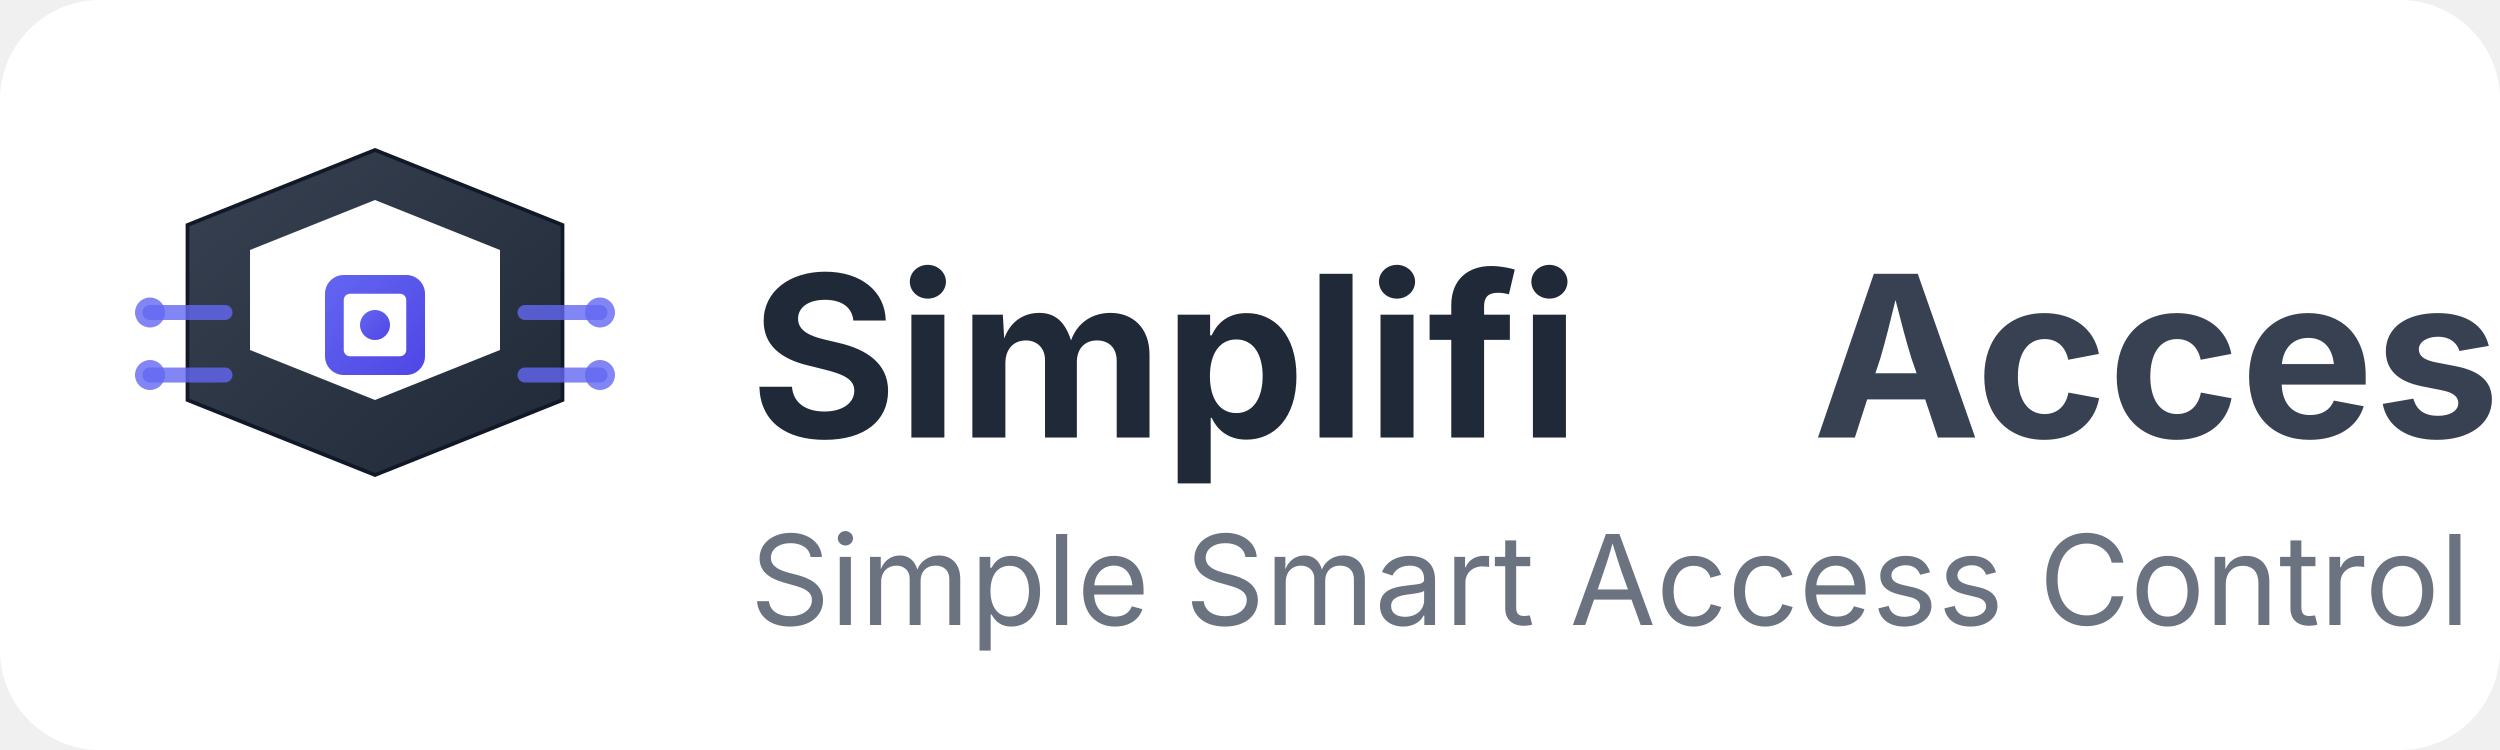
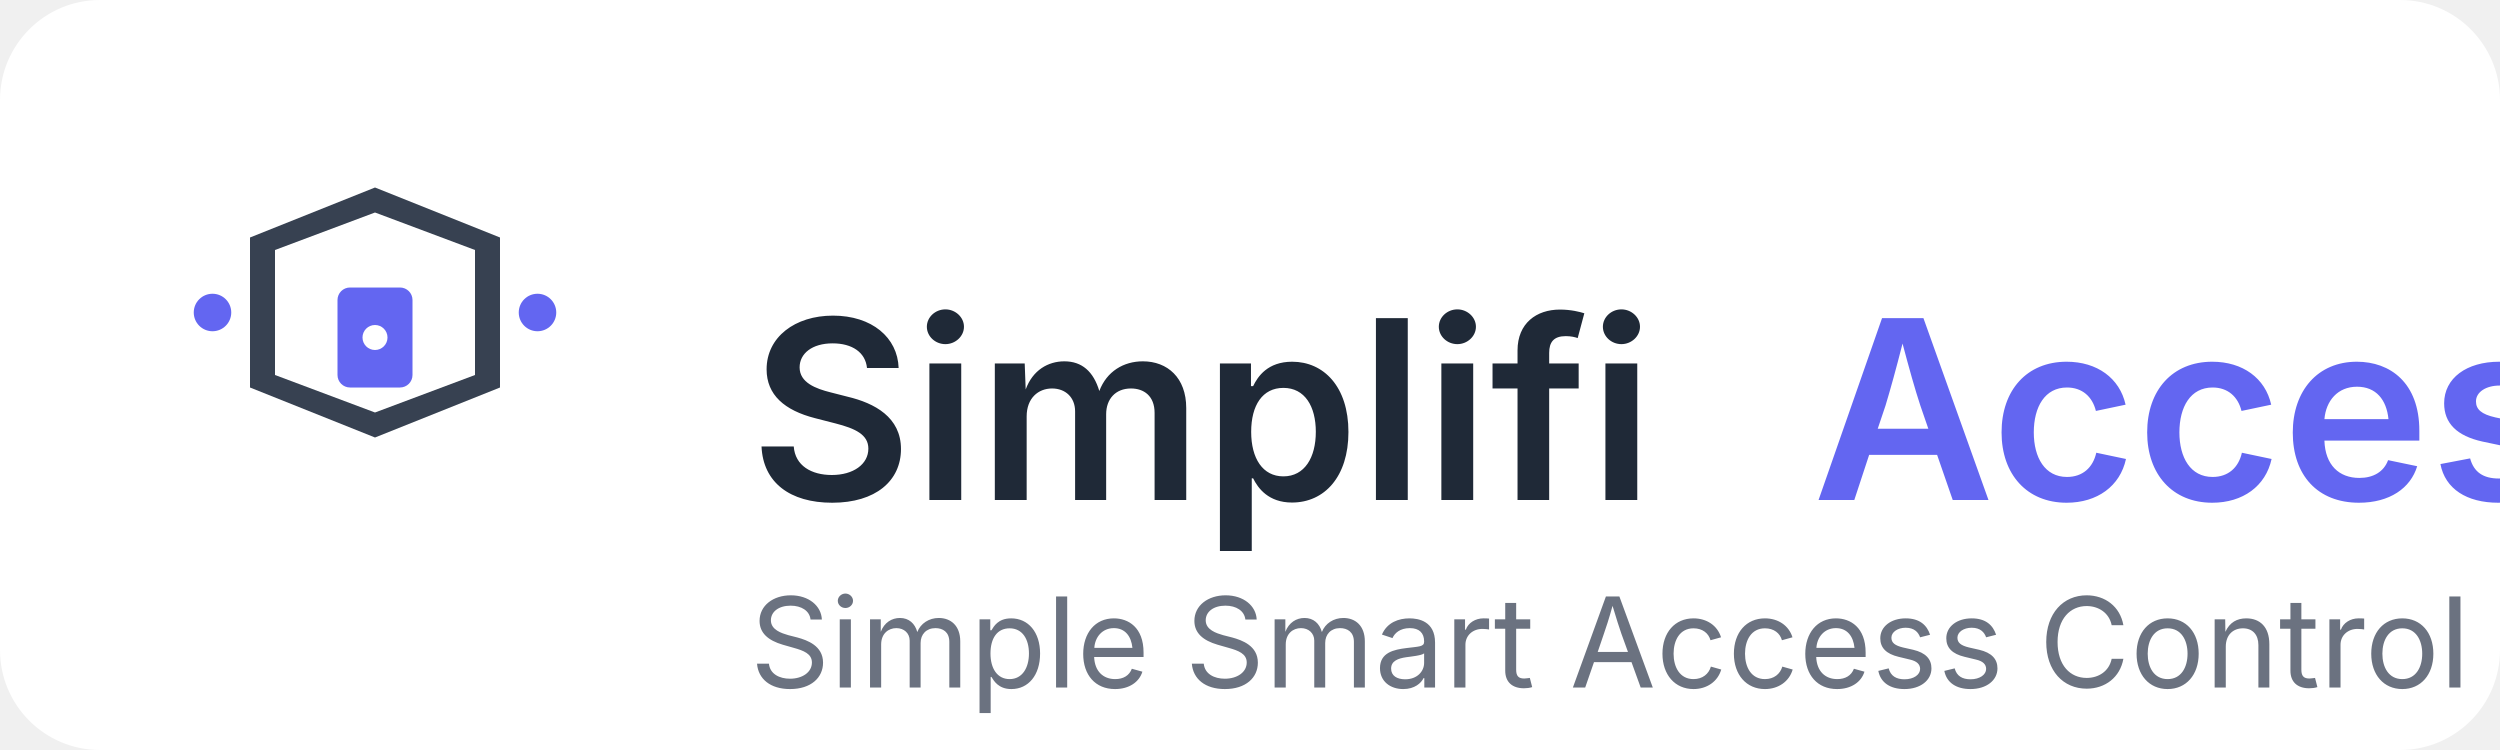
<svg xmlns="http://www.w3.org/2000/svg" width="200" height="60" viewBox="0 0 200 60" fill="none">
  <rect width="200" height="60" rx="8" fill="white" />
-   <g transform="translate(10, 10)">
-     <defs>
-       <linearGradient id="shieldGradient" x1="0%" y1="0%" x2="100%" y2="100%">
-         <stop offset="0%" style="stop-color:#374151;stop-opacity:1" />
-         <stop offset="100%" style="stop-color:#1f2937;stop-opacity:1" />
-       </linearGradient>
-       <linearGradient id="accentGradient" x1="0%" y1="0%" x2="100%" y2="100%">
-         <stop offset="0%" style="stop-color:#6366f1;stop-opacity:1" />
-         <stop offset="100%" style="stop-color:#4f46e5;stop-opacity:1" />
-       </linearGradient>
-     </defs>
-     <path d="M20 2L35 8V22L20 28L5 22V8L20 2Z" fill="url(#shieldGradient)" stroke="#111827" stroke-width="0.3" />
-     <path d="M20 6L30 10V18L20 22L10 18V10L20 6Z" fill="white" />
-     <rect x="16" y="12" width="8" height="8" rx="1.5" fill="url(#accentGradient)" />
-     <rect x="17.5" y="13.5" width="5" height="5" rx="0.5" fill="white" />
-     <circle cx="20" cy="16" r="1.2" fill="url(#accentGradient)" />
-     <path d="M2 15L8 15M32 15L38 15M2 20L8 20M32 20L38 20" stroke="#6366f1" stroke-width="1.2" stroke-linecap="round" opacity="0.8" />
-     <circle cx="2" cy="15" r="1.2" fill="#6366f1" opacity="0.8" />
-     <circle cx="38" cy="15" r="1.2" fill="#6366f1" opacity="0.8" />
-     <circle cx="2" cy="20" r="1.2" fill="#6366f1" opacity="0.8" />
-     <circle cx="38" cy="20" r="1.2" fill="#6366f1" opacity="0.8" />
+   <g transform="translate(15, 15)">
+     <path d="M15 0L25 4V16L15 20L5 16V4L15 0Z" fill="#374151" />
+     <path d="M15 2L23 5V15L15 18L7 15V5L15 2Z" fill="white" />
+     <rect x="12" y="8" width="6" height="8" rx="1" fill="#6366f1" />
+     <circle cx="15" cy="12" r="1" fill="white" />
+     <circle cx="2" cy="10" r="1.5" fill="#6366f1" />
+     <circle cx="28" cy="10" r="1.5" fill="#6366f1" />
  </g>
-   <g transform="translate(60, 15)">
-     <text x="0" y="20" font-family="Inter, 'Segoe UI', Tahoma, Geneva, Verdana, sans-serif" font-size="18" font-weight="700" fill="#1f2937">Simplifi</text>
-     <text x="85" y="20" font-family="Inter, 'Segoe UI', Tahoma, Geneva, Verdana, sans-serif" font-size="18" font-weight="700" fill="#374151">Access</text>
+   <g transform="translate(60, 20)">
+     <text x="0" y="20" font-family="Inter, 'Segoe UI', Tahoma, Geneva, Verdana, sans-serif" font-size="20" font-weight="600" fill="#1f2937">Simplifi</text>
+     <text x="85" y="20" font-family="Inter, 'Segoe UI', Tahoma, Geneva, Verdana, sans-serif" font-size="20" font-weight="600" fill="#6366f1">Access</text>
    <text x="0" y="35" font-family="Inter, 'Segoe UI', Tahoma, Geneva, Verdana, sans-serif" font-size="10" font-weight="400" fill="#6b7280">Simple Smart Access Control</text>
  </g>
</svg>
